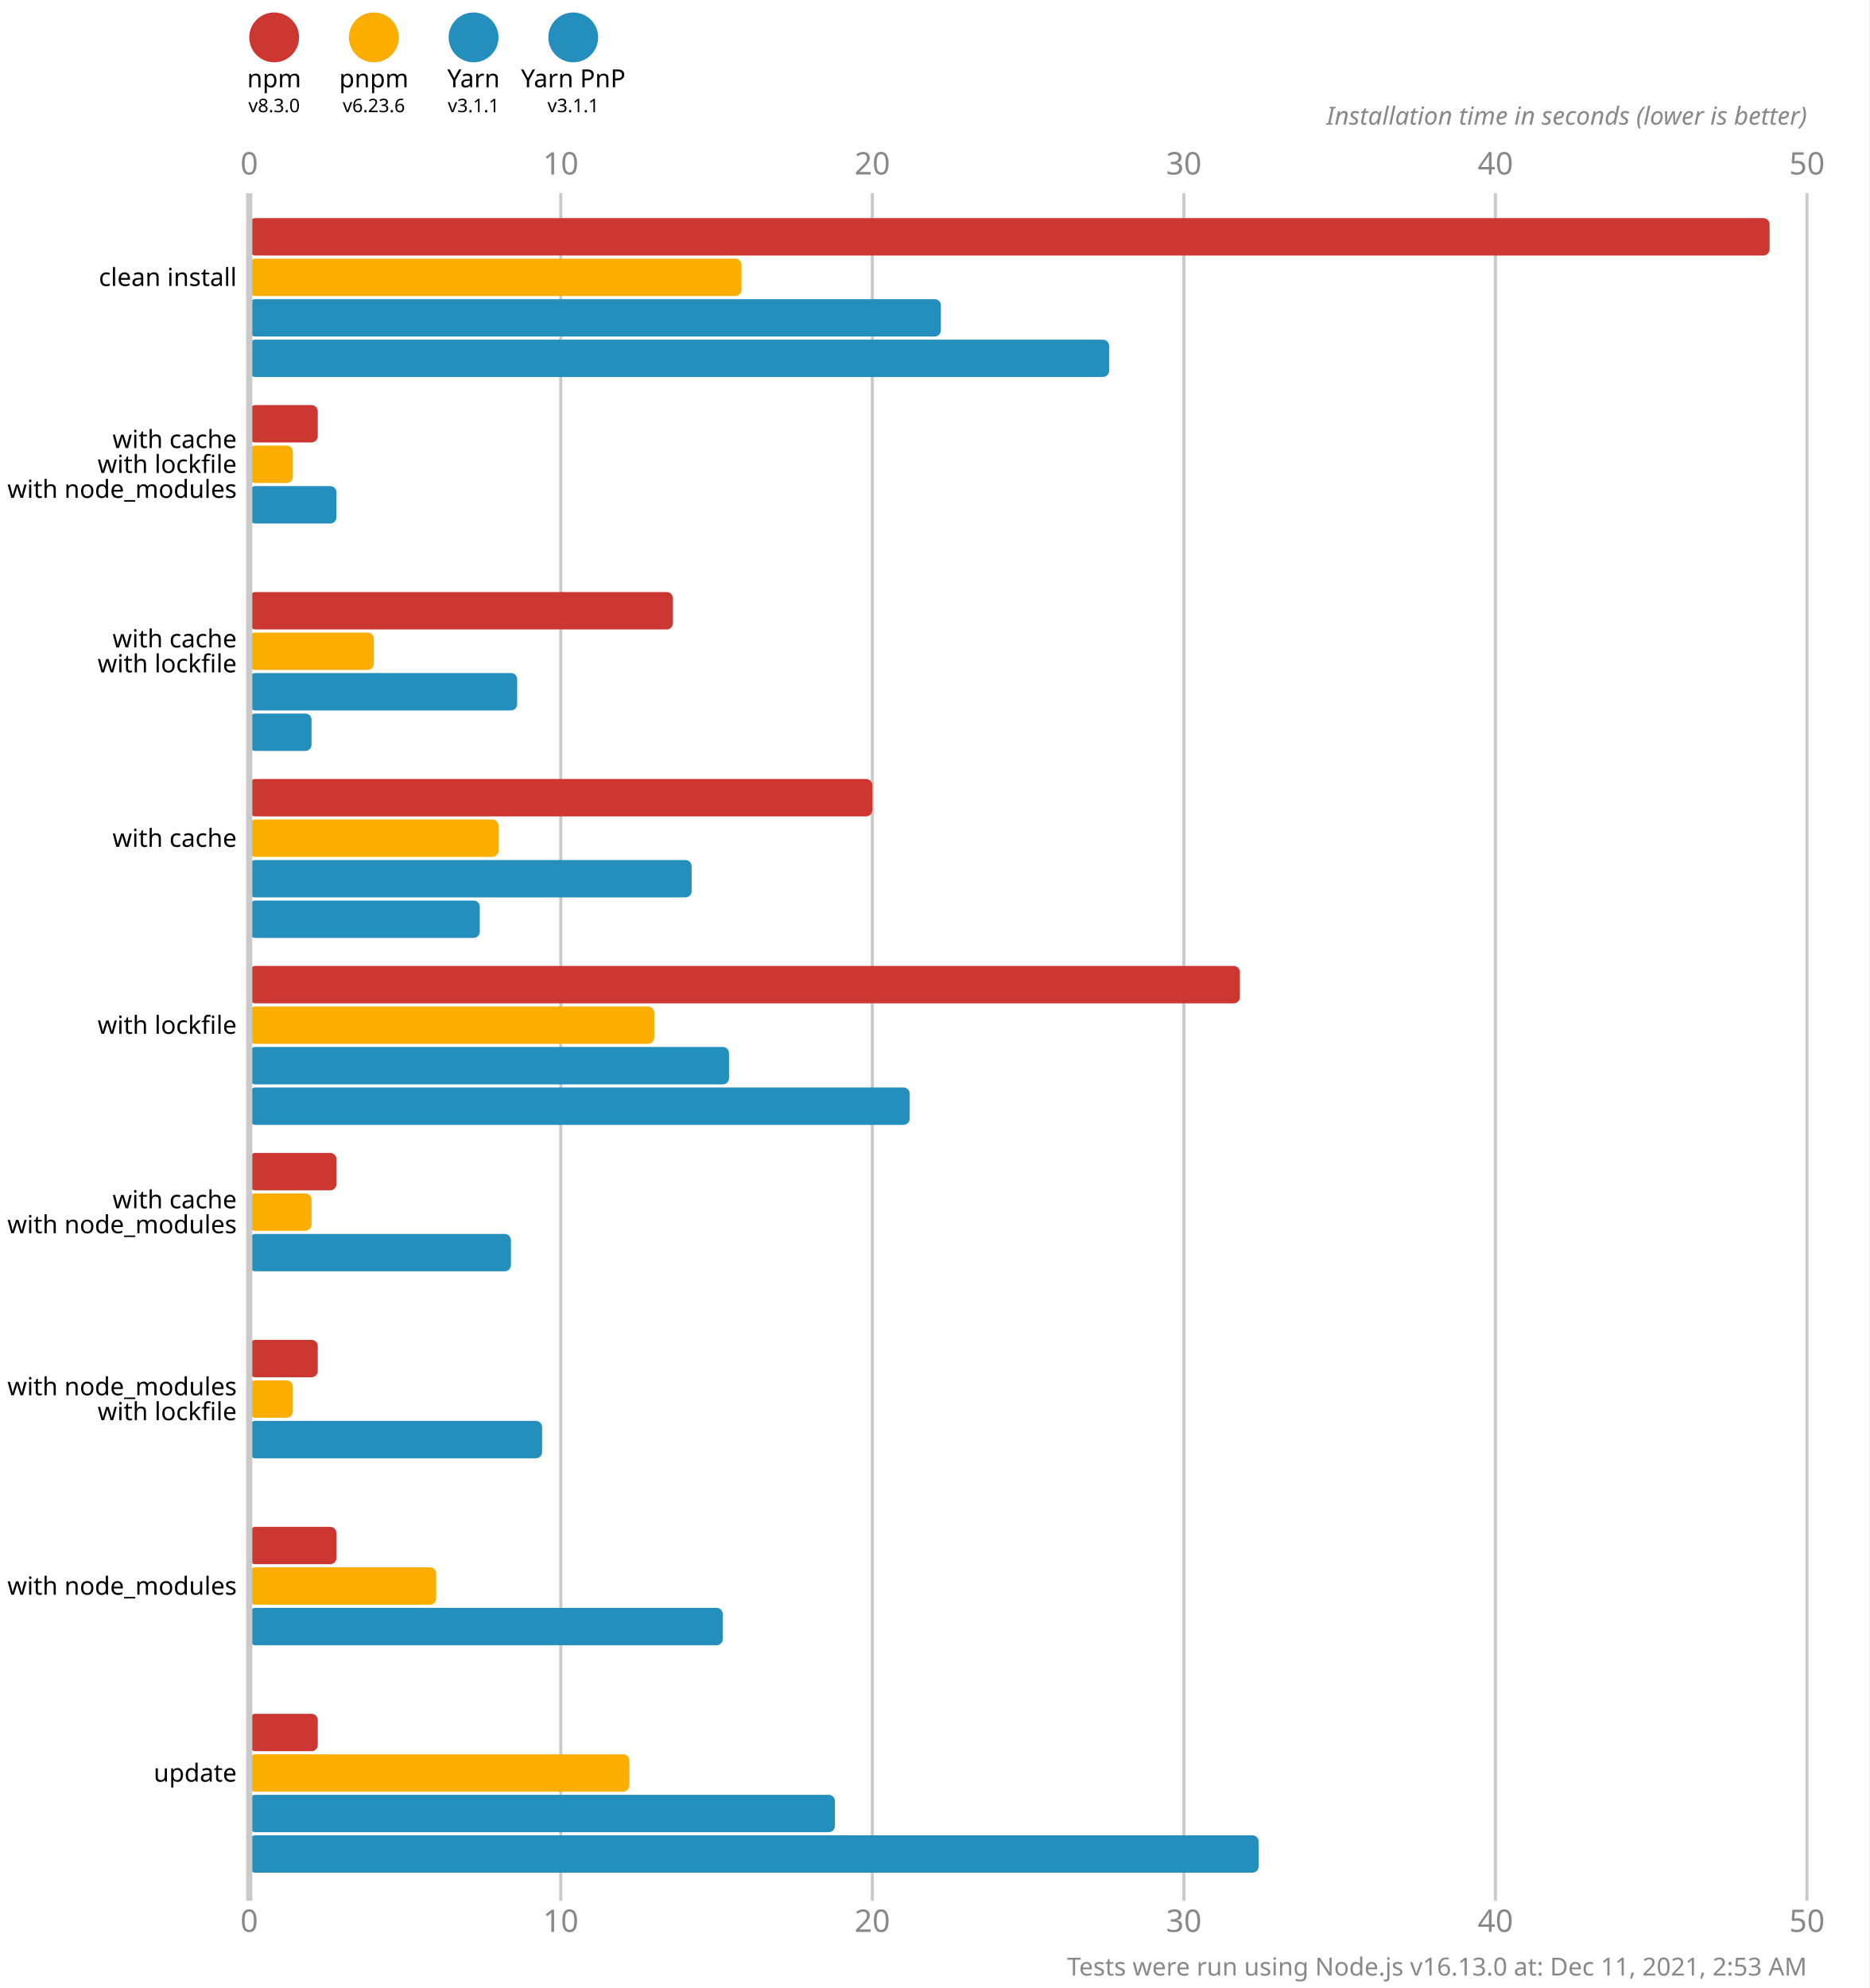
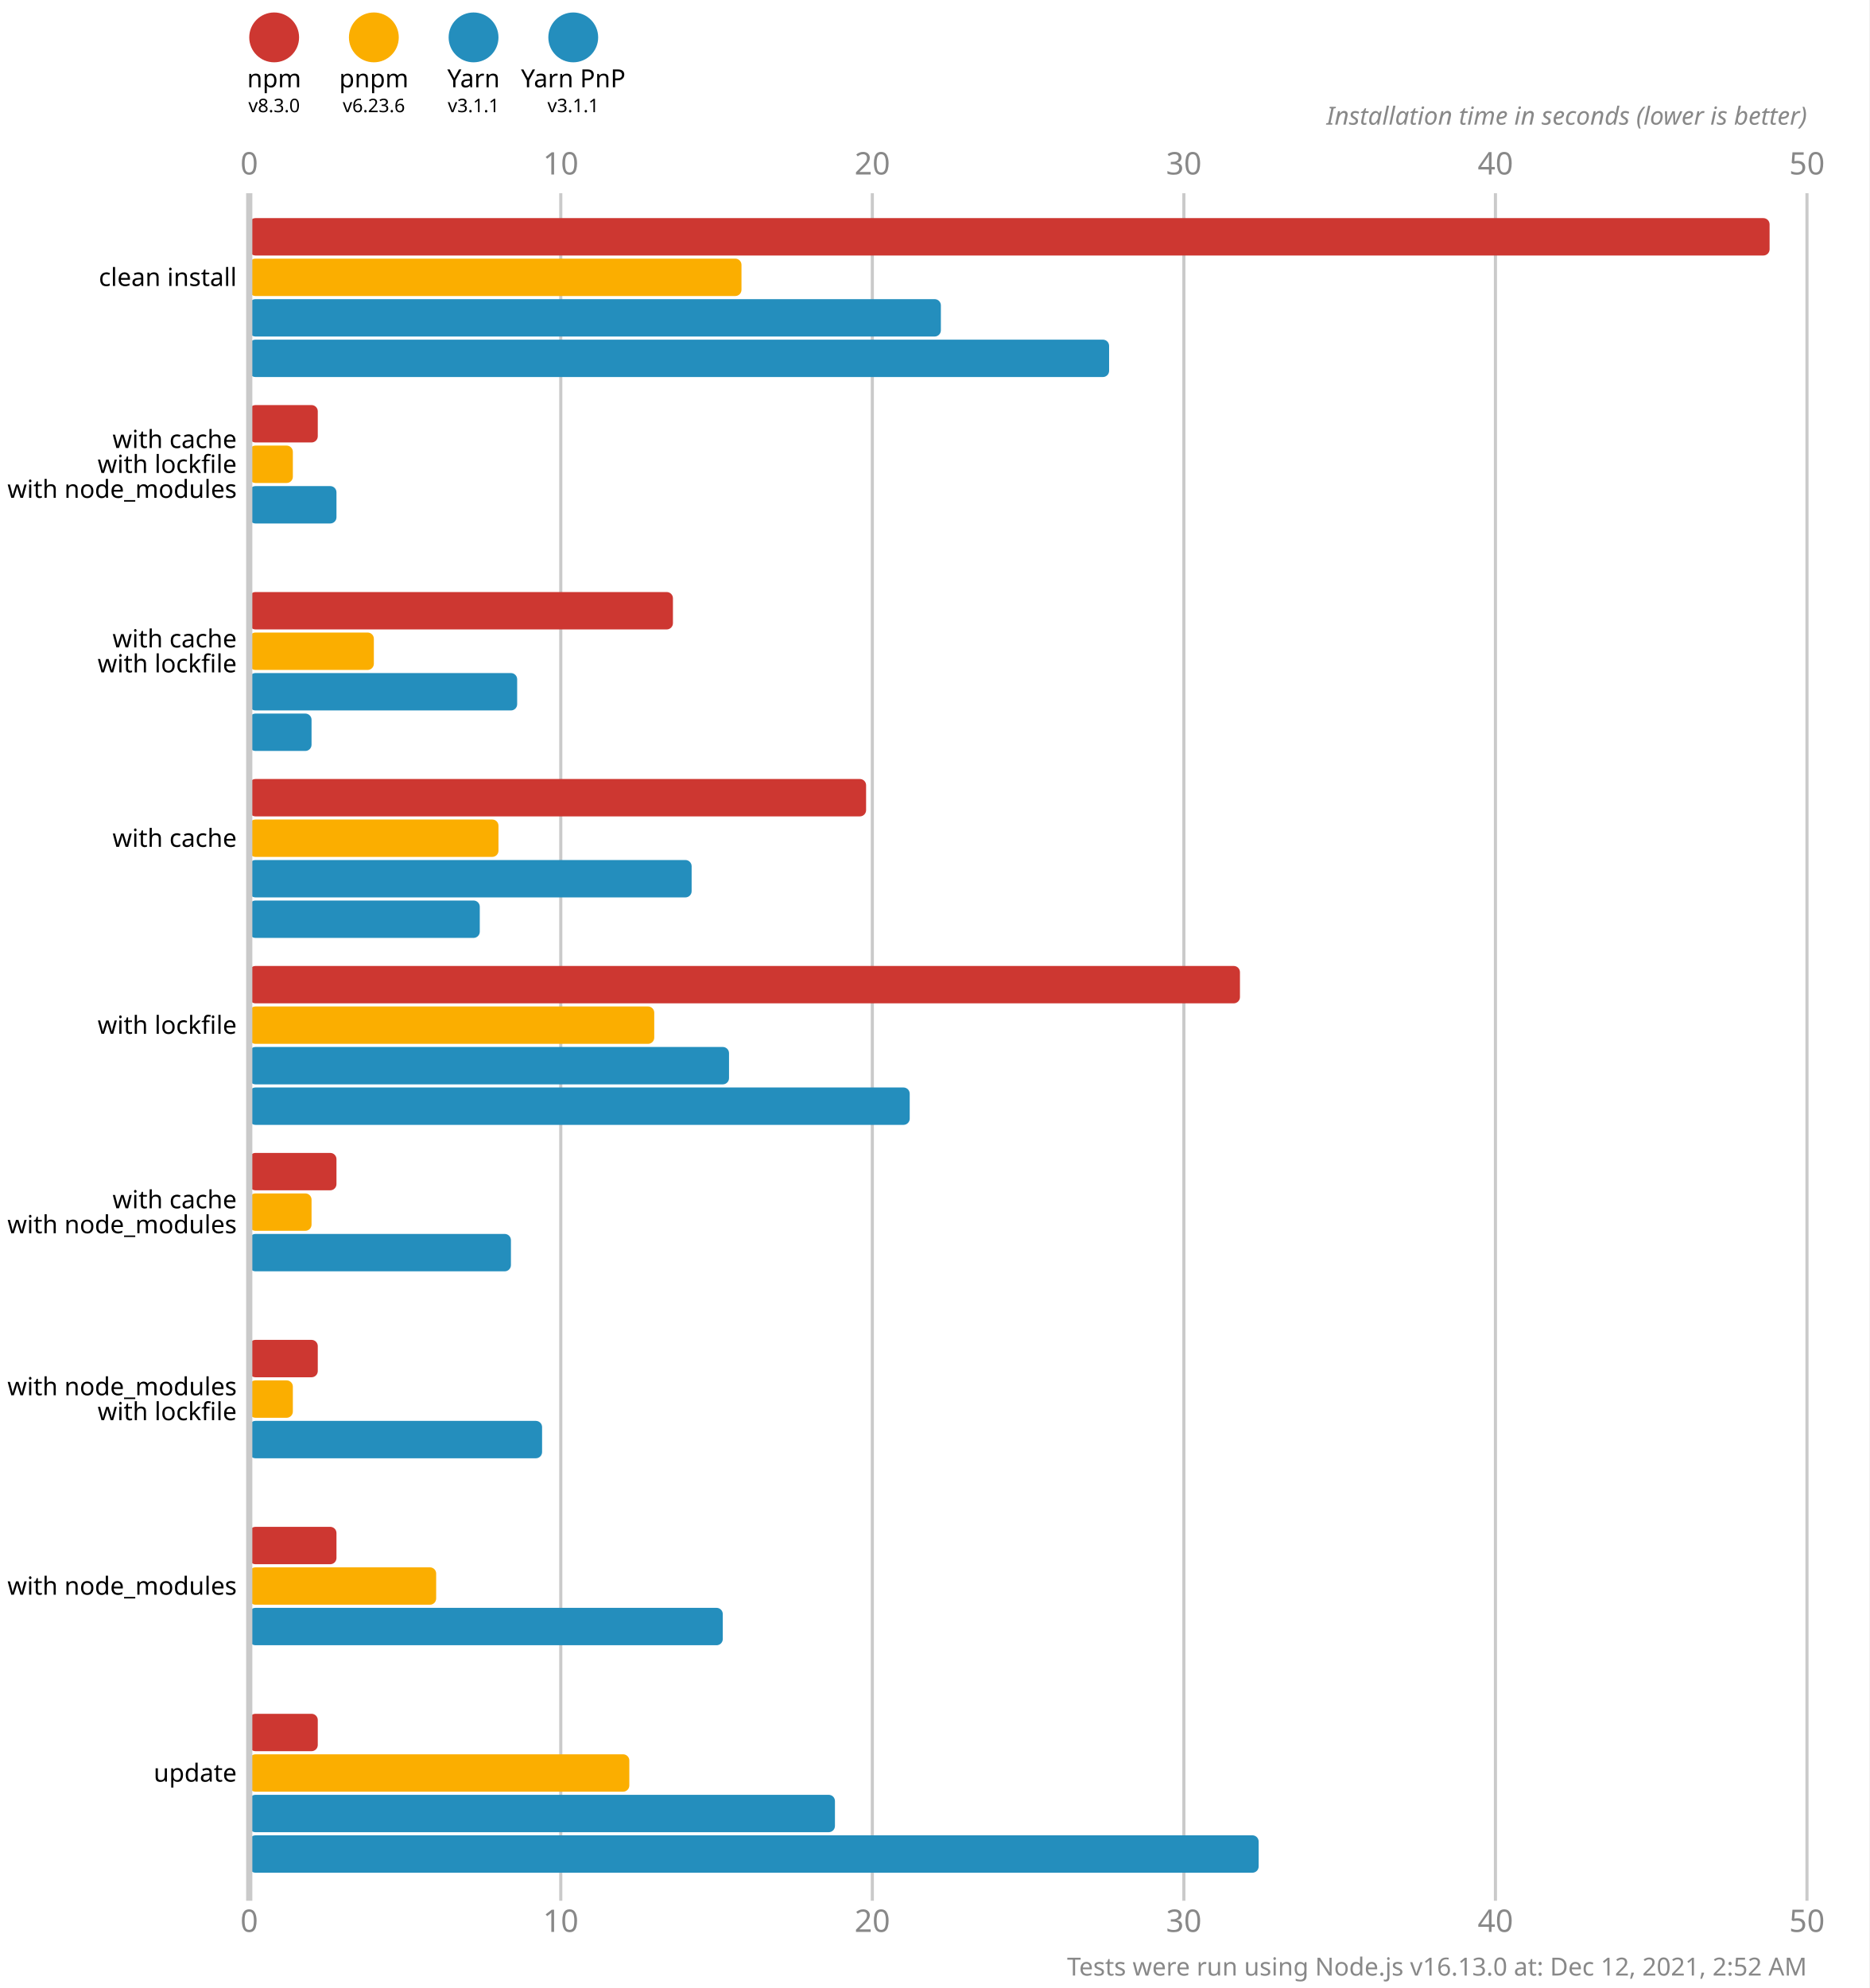
<svg xmlns="http://www.w3.org/2000/svg" version="1.1" viewBox="0 0 300 319">
  <style>
    .font { font-family: sans-serif; }
    .s3 { font-size: 3px; }
    .s4 { font-size: 4px; }
    .s5 { font-size: 5px; }
    .line { stroke: #cacaca; }
    .width { stroke-width: 0.5; }
    .text { fill: #888; }
  </style>
  <rect x="0" y="0" width="300" height="319" fill="#fff" />
  <circle cx="44" cy="6" r="4" fill="#cd3731" />
  <text x="44" y="14" class="font s4" text-anchor="middle">npm</text>
  <text x="44" y="18" class="font s3" text-anchor="middle">v8.3.0</text>
  <circle cx="60" cy="6" r="4" fill="#fbae00" />
  <text x="60" y="14" class="font s4" text-anchor="middle">pnpm</text>
  <text x="60" y="18" class="font s3" text-anchor="middle">v6.23.6</text>
  <circle cx="76" cy="6" r="4" fill="#248ebd" />
  <text x="76" y="14" class="font s4" text-anchor="middle">Yarn</text>
  <text x="76" y="18" class="font s3" text-anchor="middle">v3.1.1</text>
  <circle cx="92" cy="6" r="4" fill="#248ebd" />
  <text x="92" y="14" class="font s4" text-anchor="middle">Yarn PnP</text>
  <text x="92" y="18" class="font s3" text-anchor="middle">v3.1.1</text>
  <text x="40" y="28" class="font s5 text" text-anchor="middle">0</text>
  <text x="40" y="310" class="font s5 text" text-anchor="middle">0</text>
  <line x1="90" y1="31" x2="90" y2="305" class="line width" />
  <text x="90" y="28" class="font s5 text" text-anchor="middle">10</text>
  <text x="90" y="310" class="font s5 text" text-anchor="middle">10</text>
  <line x1="140" y1="31" x2="140" y2="305" class="line width" />
  <text x="140" y="28" class="font s5 text" text-anchor="middle">20</text>
  <text x="140" y="310" class="font s5 text" text-anchor="middle">20</text>
  <line x1="190" y1="31" x2="190" y2="305" class="line width" />
  <text x="190" y="28" class="font s5 text" text-anchor="middle">30</text>
  <text x="190" y="310" class="font s5 text" text-anchor="middle">30</text>
  <line x1="240" y1="31" x2="240" y2="305" class="line width" />
  <text x="240" y="28" class="font s5 text" text-anchor="middle">40</text>
  <text x="240" y="310" class="font s5 text" text-anchor="middle">40</text>
  <line x1="290" y1="31" x2="290" y2="305" class="line width" />
  <text x="290" y="28" class="font s5 text" text-anchor="middle">50</text>
  <text x="290" y="310" class="font s5 text" text-anchor="middle">50</text>
  <text x="290" y="20" class="font s4 text" font-style="italic" text-anchor="end">Installation time in seconds (lower is better)</text>
  <rect x="40" y="35" width="244" height="6" fill="#cd3731" rx="1" ry="1" />
  <rect x="40" y="41.5" width="79" height="6" fill="#fbae00" rx="1" ry="1" />
  <rect x="40" y="48" width="111" height="6" fill="#248ebd" rx="1" ry="1" />
  <rect x="40" y="54.5" width="138" height="6" fill="#248ebd" rx="1" ry="1" />
  <rect x="40" y="65" width="11" height="6" fill="#cd3731" rx="1" ry="1" />
  <rect x="40" y="71.5" width="7" height="6" fill="#fbae00" rx="1" ry="1" />
  <rect x="40" y="78" width="14" height="6" fill="#248ebd" rx="1" ry="1" />
  <rect x="40" y="84.5" width="0" height="6" fill="#248ebd" rx="1" ry="1" />
  <rect x="40" y="95" width="68" height="6" fill="#cd3731" rx="1" ry="1" />
  <rect x="40" y="101.5" width="20" height="6" fill="#fbae00" rx="1" ry="1" />
  <rect x="40" y="108" width="43" height="6" fill="#248ebd" rx="1" ry="1" />
  <rect x="40" y="114.5" width="10" height="6" fill="#248ebd" rx="1" ry="1" />
-   <rect x="40" y="125" width="100" height="6" fill="#cd3731" rx="1" ry="1" />
+   <rect x="40" y="125" width="99" height="6" fill="#cd3731" rx="1" ry="1" />
  <rect x="40" y="131.5" width="40" height="6" fill="#fbae00" rx="1" ry="1" />
  <rect x="40" y="138" width="71" height="6" fill="#248ebd" rx="1" ry="1" />
  <rect x="40" y="144.5" width="37" height="6" fill="#248ebd" rx="1" ry="1" />
  <rect x="40" y="155" width="159" height="6" fill="#cd3731" rx="1" ry="1" />
  <rect x="40" y="161.5" width="65" height="6" fill="#fbae00" rx="1" ry="1" />
  <rect x="40" y="168" width="77" height="6" fill="#248ebd" rx="1" ry="1" />
  <rect x="40" y="174.5" width="106" height="6" fill="#248ebd" rx="1" ry="1" />
  <rect x="40" y="185" width="14" height="6" fill="#cd3731" rx="1" ry="1" />
  <rect x="40" y="191.5" width="10" height="6" fill="#fbae00" rx="1" ry="1" />
  <rect x="40" y="198" width="42" height="6" fill="#248ebd" rx="1" ry="1" />
  <rect x="40" y="204.5" width="0" height="6" fill="#248ebd" rx="1" ry="1" />
  <rect x="40" y="215" width="11" height="6" fill="#cd3731" rx="1" ry="1" />
  <rect x="40" y="221.5" width="7" height="6" fill="#fbae00" rx="1" ry="1" />
  <rect x="40" y="228" width="47" height="6" fill="#248ebd" rx="1" ry="1" />
  <rect x="40" y="234.5" width="0" height="6" fill="#248ebd" rx="1" ry="1" />
  <rect x="40" y="245" width="14" height="6" fill="#cd3731" rx="1" ry="1" />
  <rect x="40" y="251.5" width="30" height="6" fill="#fbae00" rx="1" ry="1" />
  <rect x="40" y="258" width="76" height="6" fill="#248ebd" rx="1" ry="1" />
  <rect x="40" y="264.5" width="0" height="6" fill="#248ebd" rx="1" ry="1" />
  <rect x="40" y="275" width="11" height="6" fill="#cd3731" rx="1" ry="1" />
  <rect x="40" y="281.5" width="61" height="6" fill="#fbae00" rx="1" ry="1" />
  <rect x="40" y="288" width="94" height="6" fill="#248ebd" rx="1" ry="1" />
  <rect x="40" y="294.5" width="162" height="6" fill="#248ebd" rx="1" ry="1" />
  <line x1="40" y1="31" x2="40" y2="305" class="line" />
  <text x="38" y="44.5" class="font s4" dominant-baseline="middle" text-anchor="end">clean install</text>
  <text x="38" y="70.5" class="font s4" dominant-baseline="middle" text-anchor="end">with cache</text>
  <text x="38" y="74.5" class="font s4" dominant-baseline="middle" text-anchor="end">with lockfile</text>
  <text x="38" y="78.5" class="font s4" dominant-baseline="middle" text-anchor="end">with node_modules</text>
  <text x="38" y="102.5" class="font s4" dominant-baseline="middle" text-anchor="end">with cache</text>
  <text x="38" y="106.5" class="font s4" dominant-baseline="middle" text-anchor="end">with lockfile</text>
  <text x="38" y="134.5" class="font s4" dominant-baseline="middle" text-anchor="end">with cache</text>
  <text x="38" y="164.5" class="font s4" dominant-baseline="middle" text-anchor="end">with lockfile</text>
  <text x="38" y="192.5" class="font s4" dominant-baseline="middle" text-anchor="end">with cache</text>
  <text x="38" y="196.5" class="font s4" dominant-baseline="middle" text-anchor="end">with node_modules</text>
  <text x="38" y="222.5" class="font s4" dominant-baseline="middle" text-anchor="end">with node_modules</text>
  <text x="38" y="226.5" class="font s4" dominant-baseline="middle" text-anchor="end">with lockfile</text>
  <text x="38" y="254.5" class="font s4" dominant-baseline="middle" text-anchor="end">with node_modules</text>
  <text x="38" y="284.5" class="font s4" dominant-baseline="middle" text-anchor="end">update</text>
-   <text x="290" y="317" class="font s4 text" text-anchor="end">Tests were run using Node.js v16.13.0 at: Dec 11, 2021, 2:53 AM</text>
+   <text x="290" y="317" class="font s4 text" text-anchor="end">Tests were run using Node.js v16.13.0 at: Dec 12, 2021, 2:52 AM</text>
</svg>
